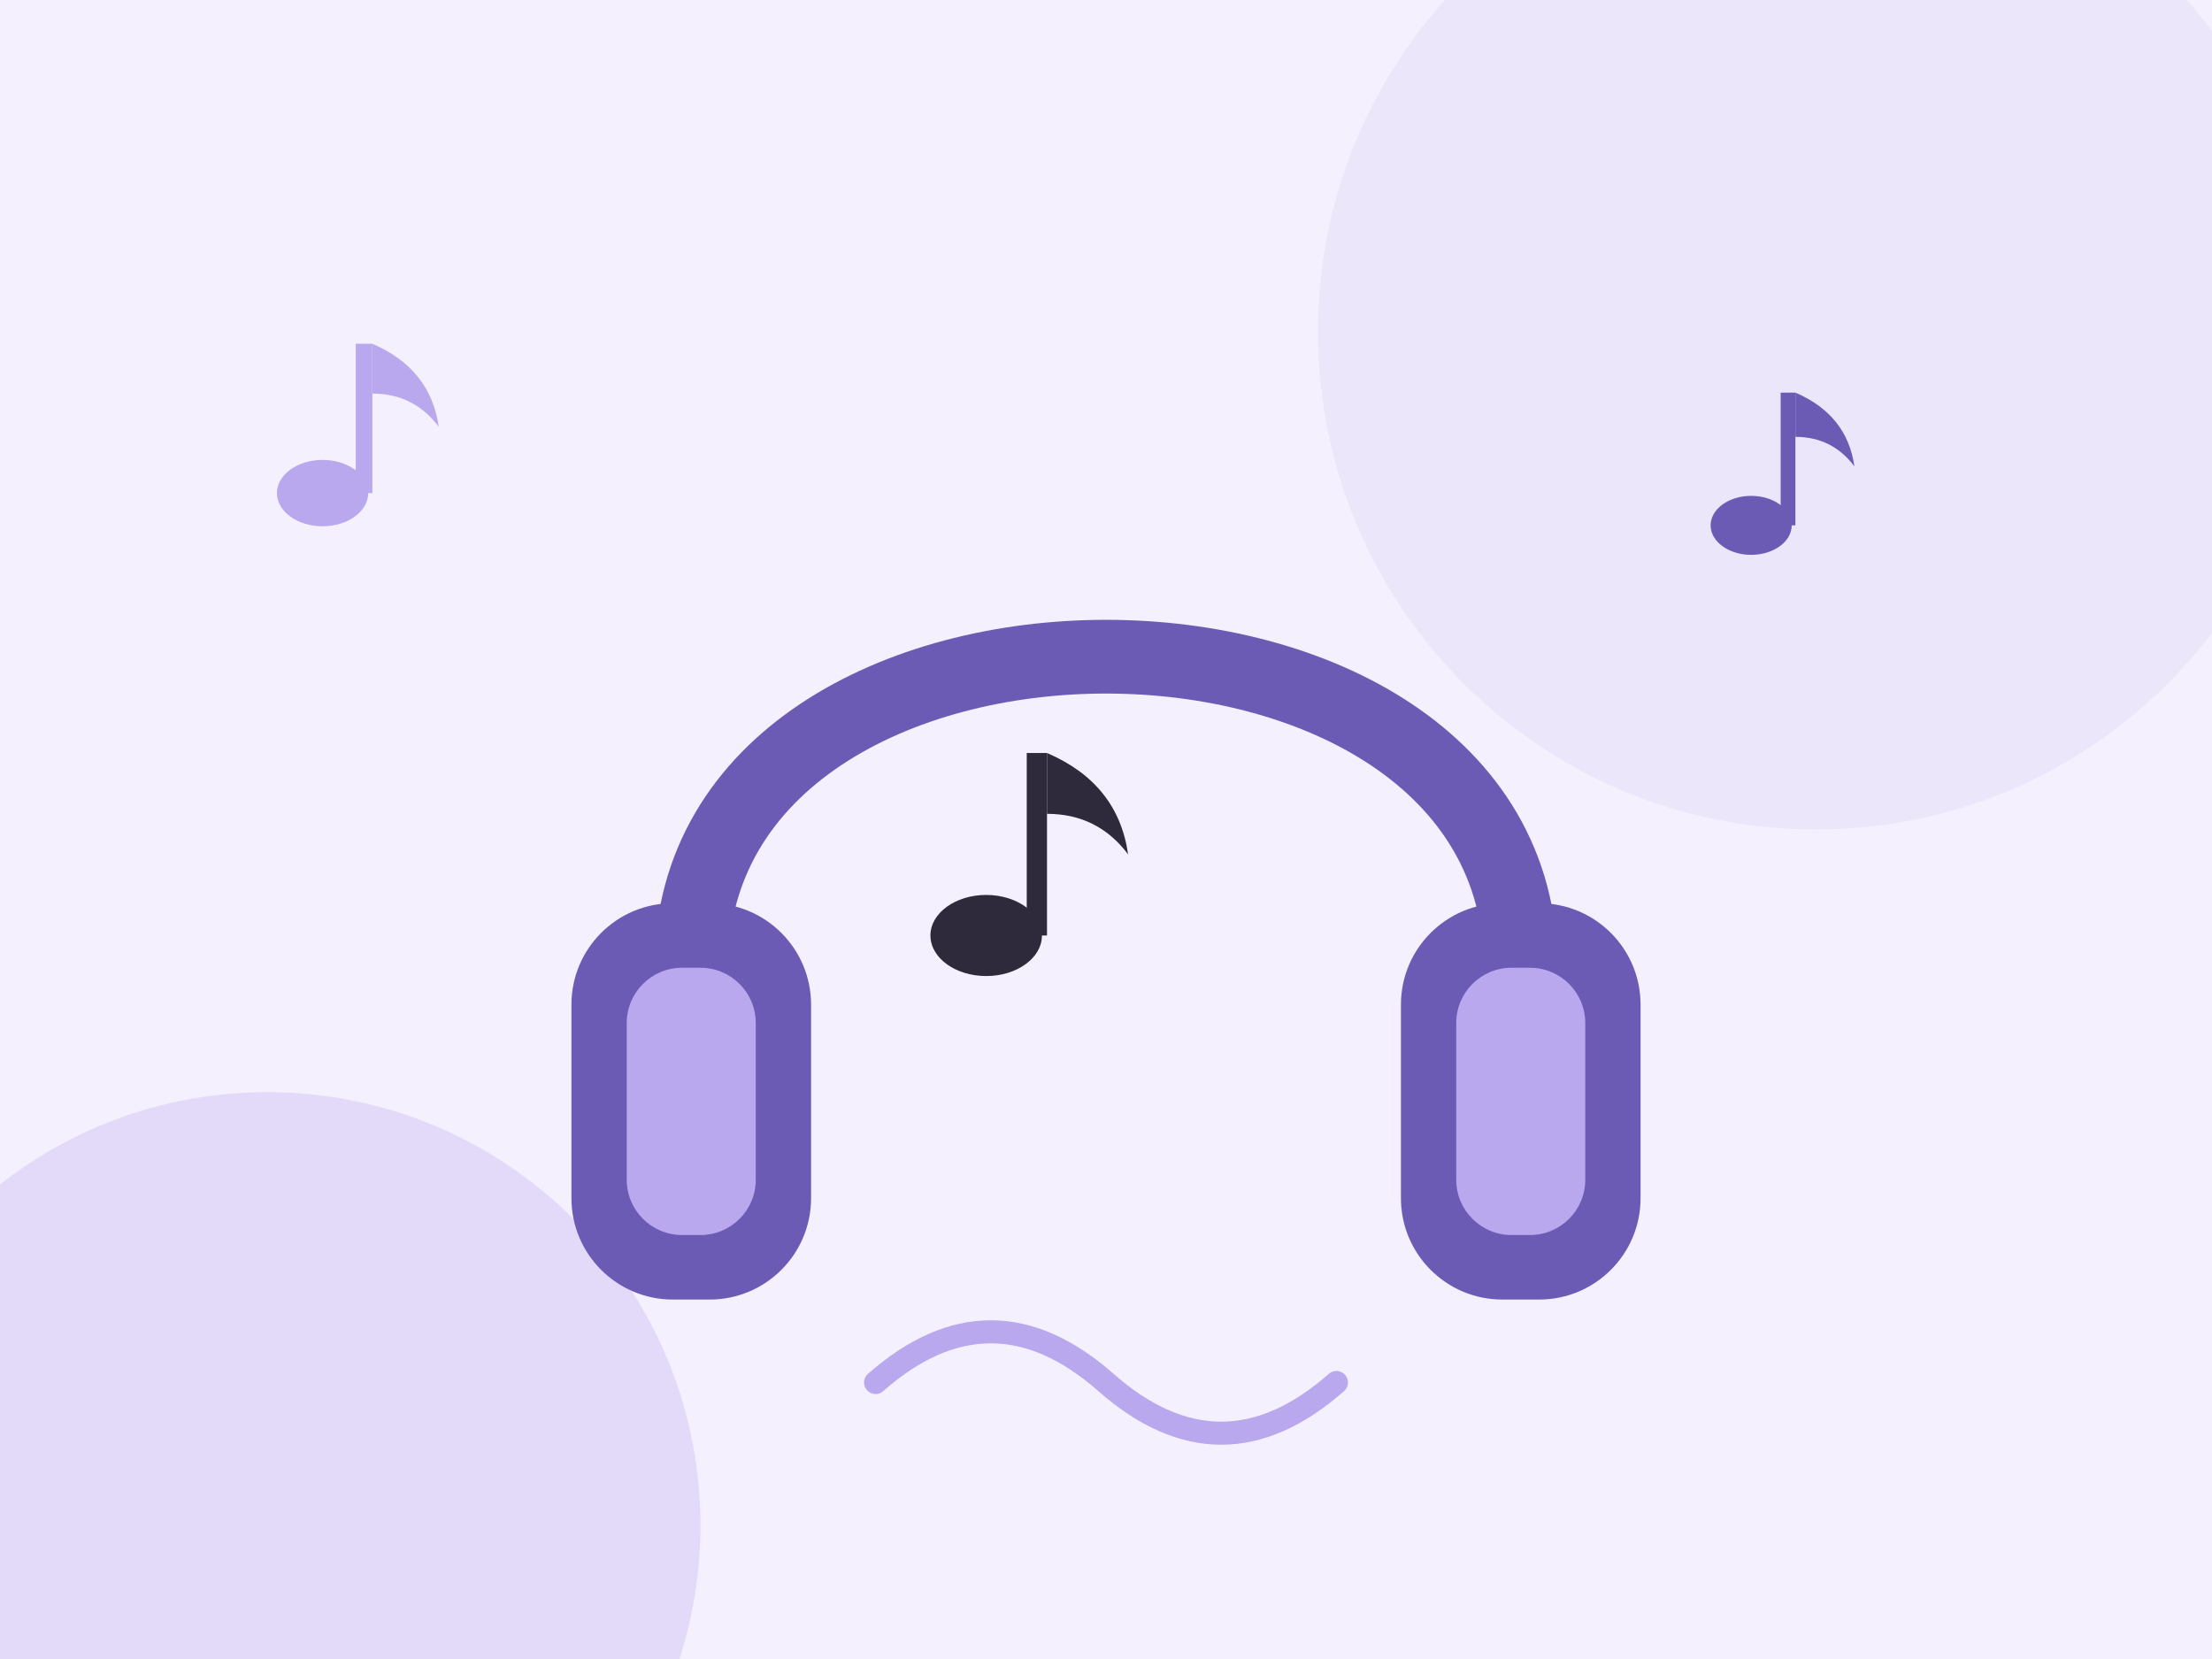
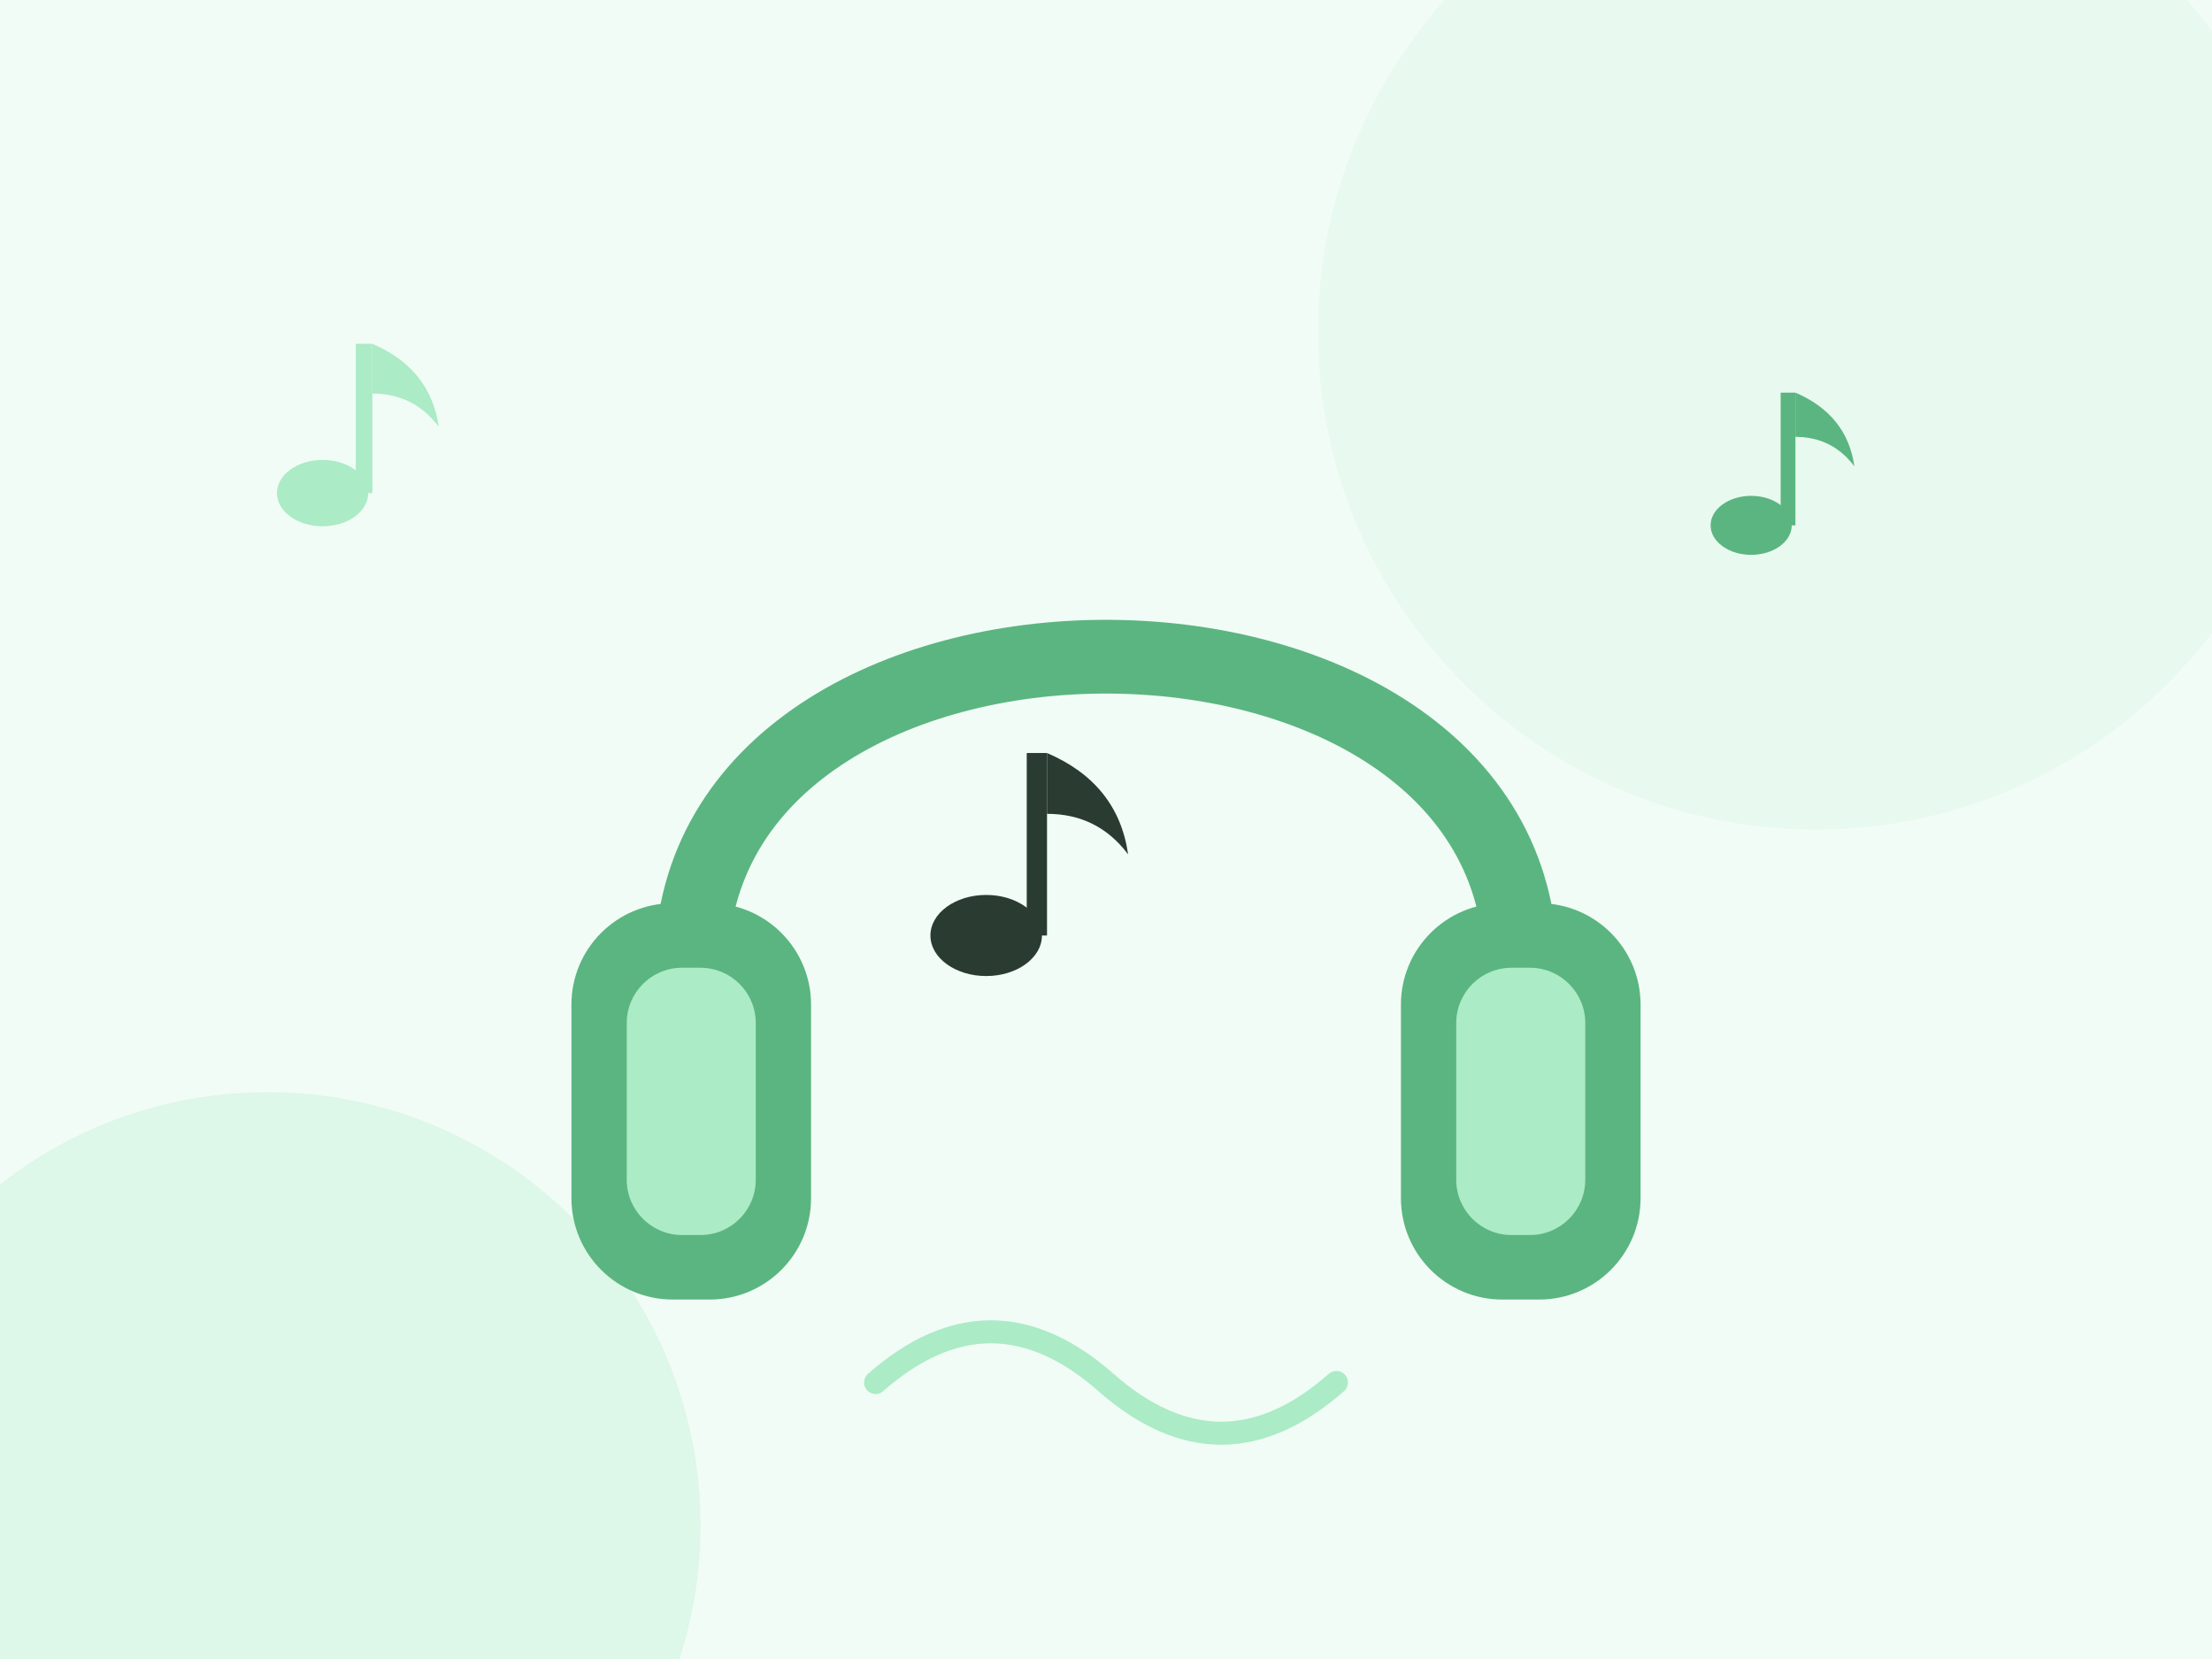
<svg xmlns="http://www.w3.org/2000/svg" viewBox="0 0 480 360" width="480" height="360" role="img">
-   <rect width="480" height="360" fill="#F4F0FD" />
-   <circle cx="394" cy="72" r="108" fill="#ECE6FB" />
-   <circle cx="58" cy="331" r="94" fill="#E3DAFA" />
-   <path d="M150 210 C150 120 330 120 330 210" fill="none" stroke="#6C5BB5" stroke-width="16" stroke-linecap="round" />
-   <rect x="124" y="196" width="52" height="86" rx="22" fill="#6C5BB5" />
-   <rect x="304" y="196" width="52" height="86" rx="22" fill="#6C5BB5" />
-   <rect x="136" y="210" width="28" height="58" rx="12" fill="#B9A8EE" />
-   <rect x="316" y="210" width="28" height="58" rx="12" fill="#B9A8EE" />
-   <g transform="translate(214 170) scale(1.1)" fill="#2E2A3B">
+   <rect width="480" height="360" fill="#F1FCF6" />
+   <circle cx="394" cy="72" r="108" fill="#E8F9EF" />
+   <circle cx="58" cy="331" r="94" fill="#DDF7E8" />
+   <path d="M150 210 C150 120 330 120 330 210" fill="none" stroke="#5BB580" stroke-width="16" stroke-linecap="round" />
+   <rect x="124" y="196" width="52" height="86" rx="22" fill="#5BB580" />
+   <rect x="304" y="196" width="52" height="86" rx="22" fill="#5BB580" />
+   <rect x="136" y="210" width="28" height="58" rx="12" fill="#ABEBC6" />
+   <rect x="316" y="210" width="28" height="58" rx="12" fill="#ABEBC6" />
+   <g transform="translate(214 170) scale(1.1)" fill="#2A3B31">
    <ellipse cx="0" cy="30" rx="11" ry="8" />
    <rect x="8" y="-6" width="4" height="36" />
    <path d="M12 -6 q14 6 16 20 q-6 -8 -16 -8 z" />
  </g>
-   <g transform="translate(380 90) scale(0.8)" fill="#6C5BB5">
+   <g transform="translate(380 90) scale(0.8)" fill="#5BB580">
    <ellipse cx="0" cy="30" rx="11" ry="8" />
    <rect x="8" y="-6" width="4" height="36" />
    <path d="M12 -6 q14 6 16 20 q-6 -8 -16 -8 z" />
  </g>
-   <g transform="translate(70 80) scale(0.9)" fill="#B9A8EE">
+   <g transform="translate(70 80) scale(0.9)" fill="#ABEBC6">
    <ellipse cx="0" cy="30" rx="11" ry="8" />
    <rect x="8" y="-6" width="4" height="36" />
    <path d="M12 -6 q14 6 16 20 q-6 -8 -16 -8 z" />
  </g>
-   <path d="M190 300 q25 -22 50 0 t50 0" fill="none" stroke="#B9A8EE" stroke-width="5" stroke-linecap="round" />
+   <path d="M190 300 q25 -22 50 0 t50 0" fill="none" stroke="#ABEBC6" stroke-width="5" stroke-linecap="round" />
</svg>
